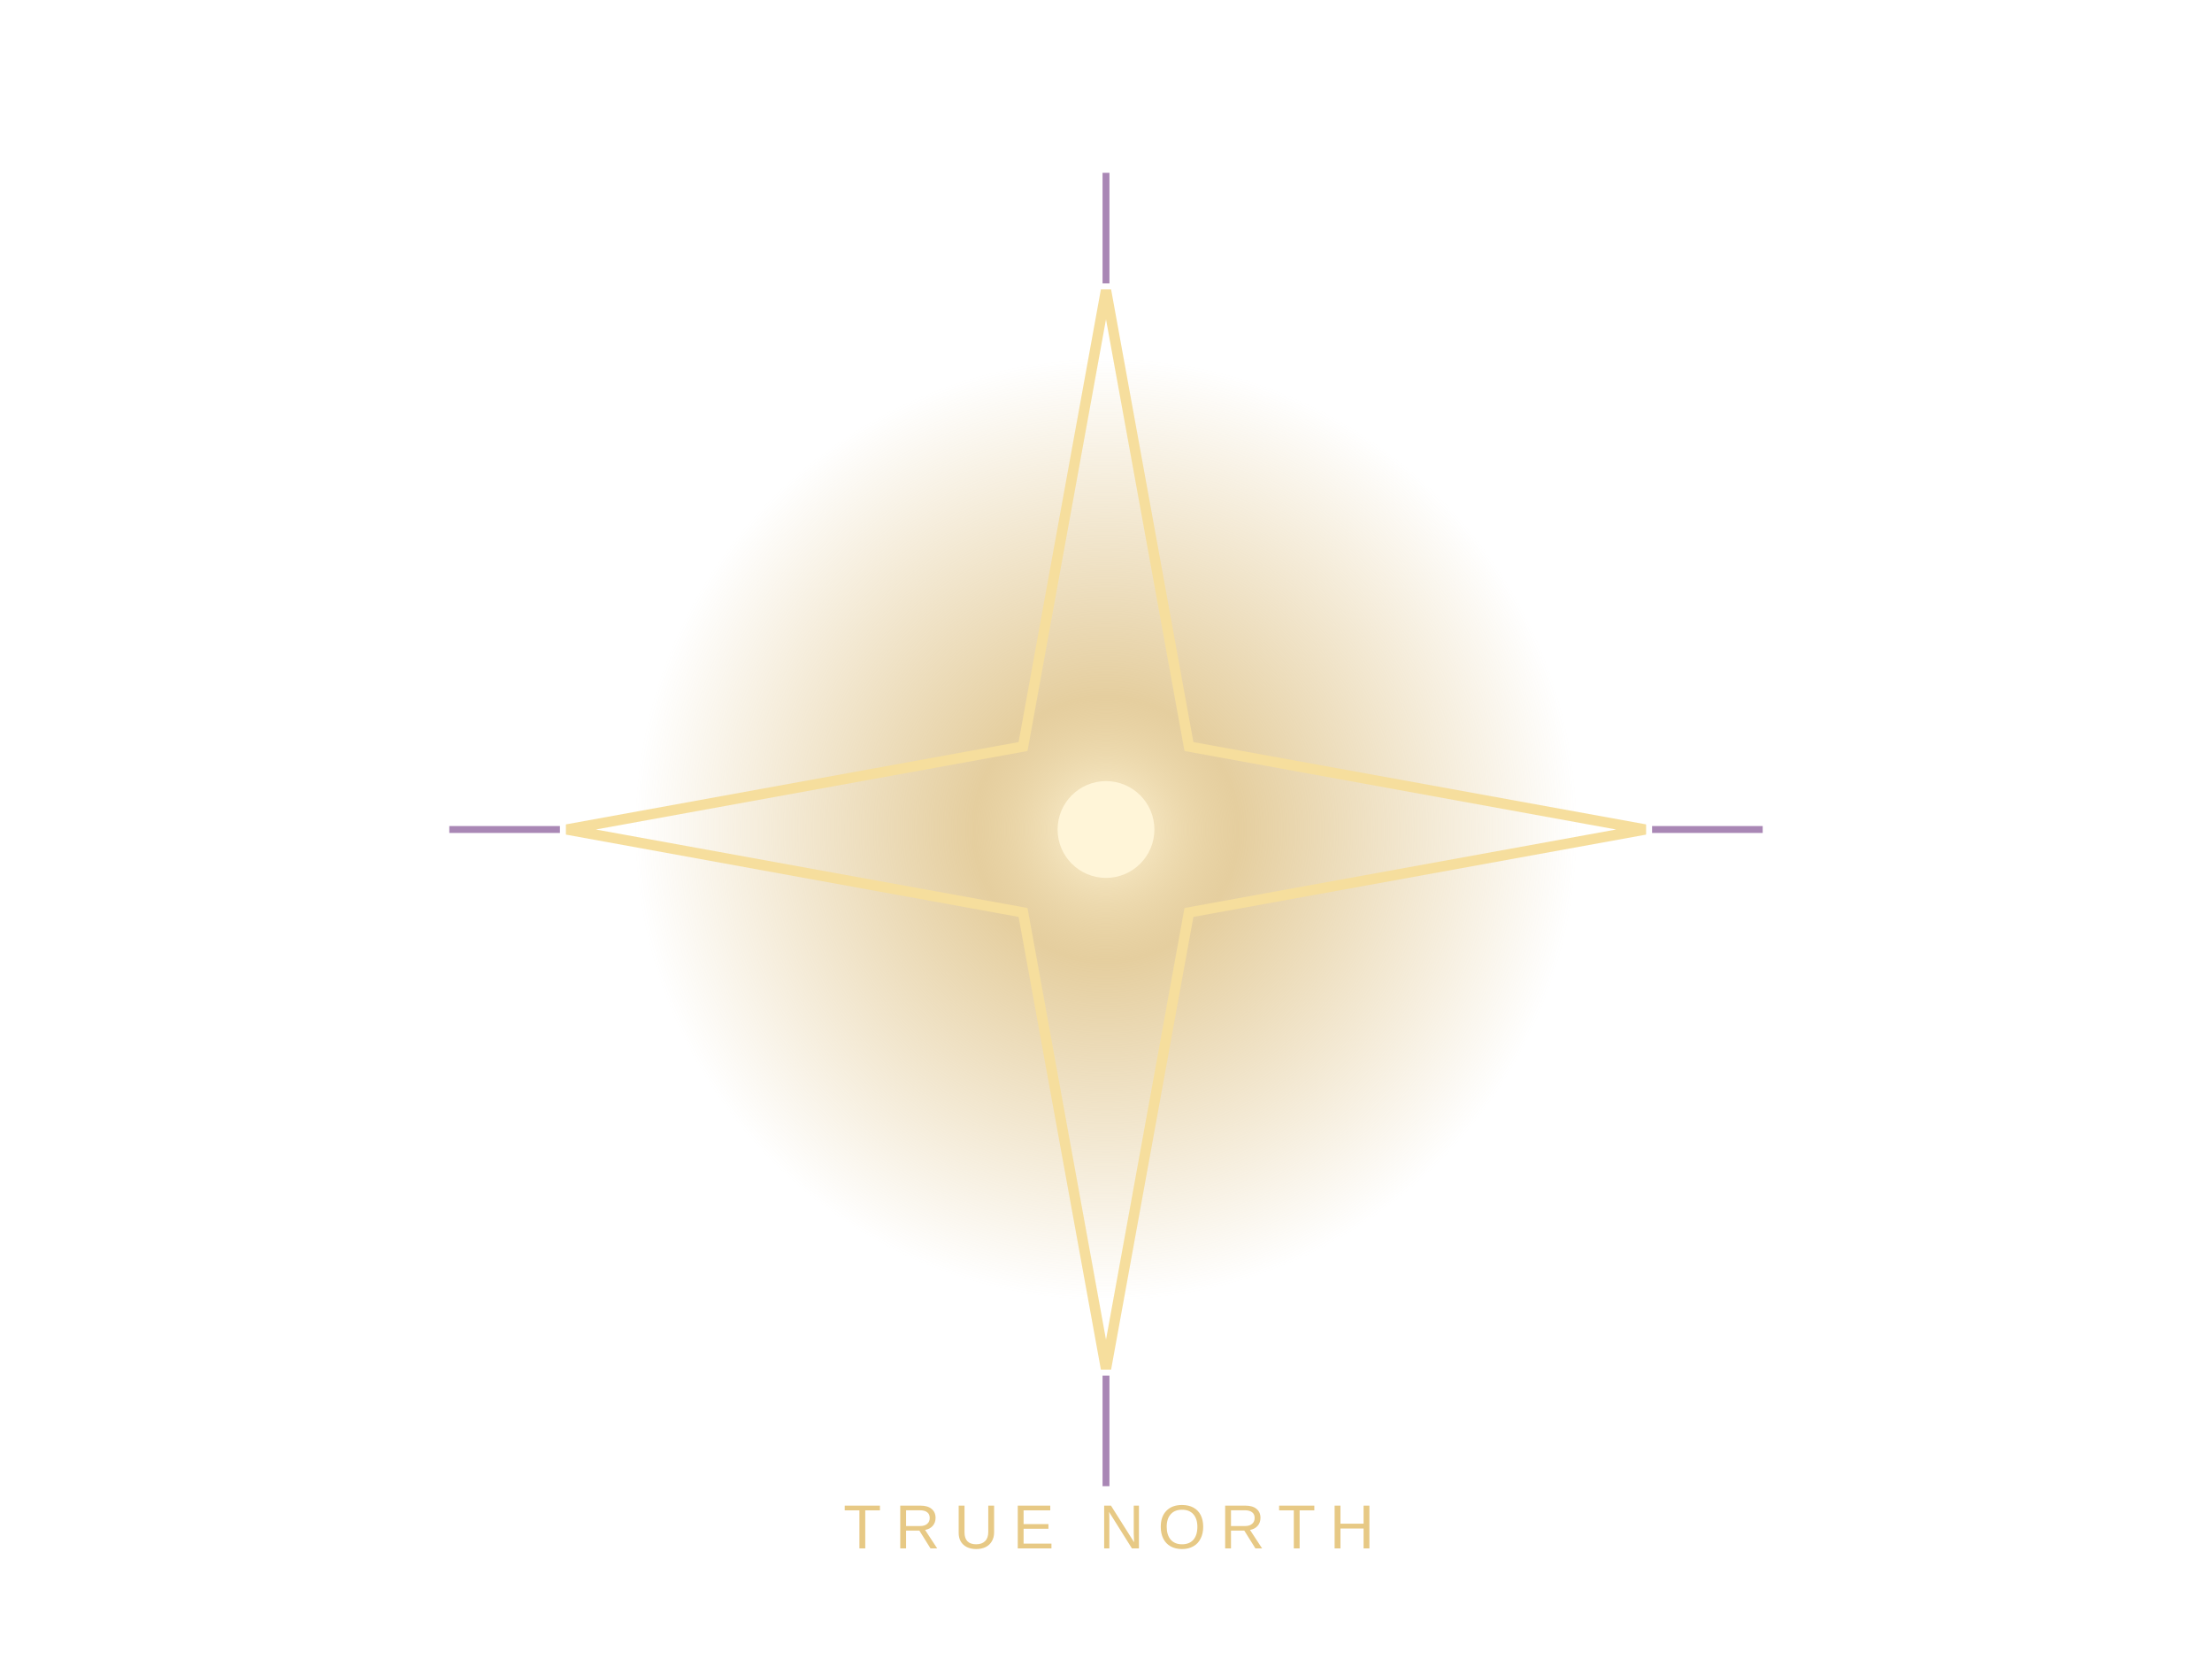
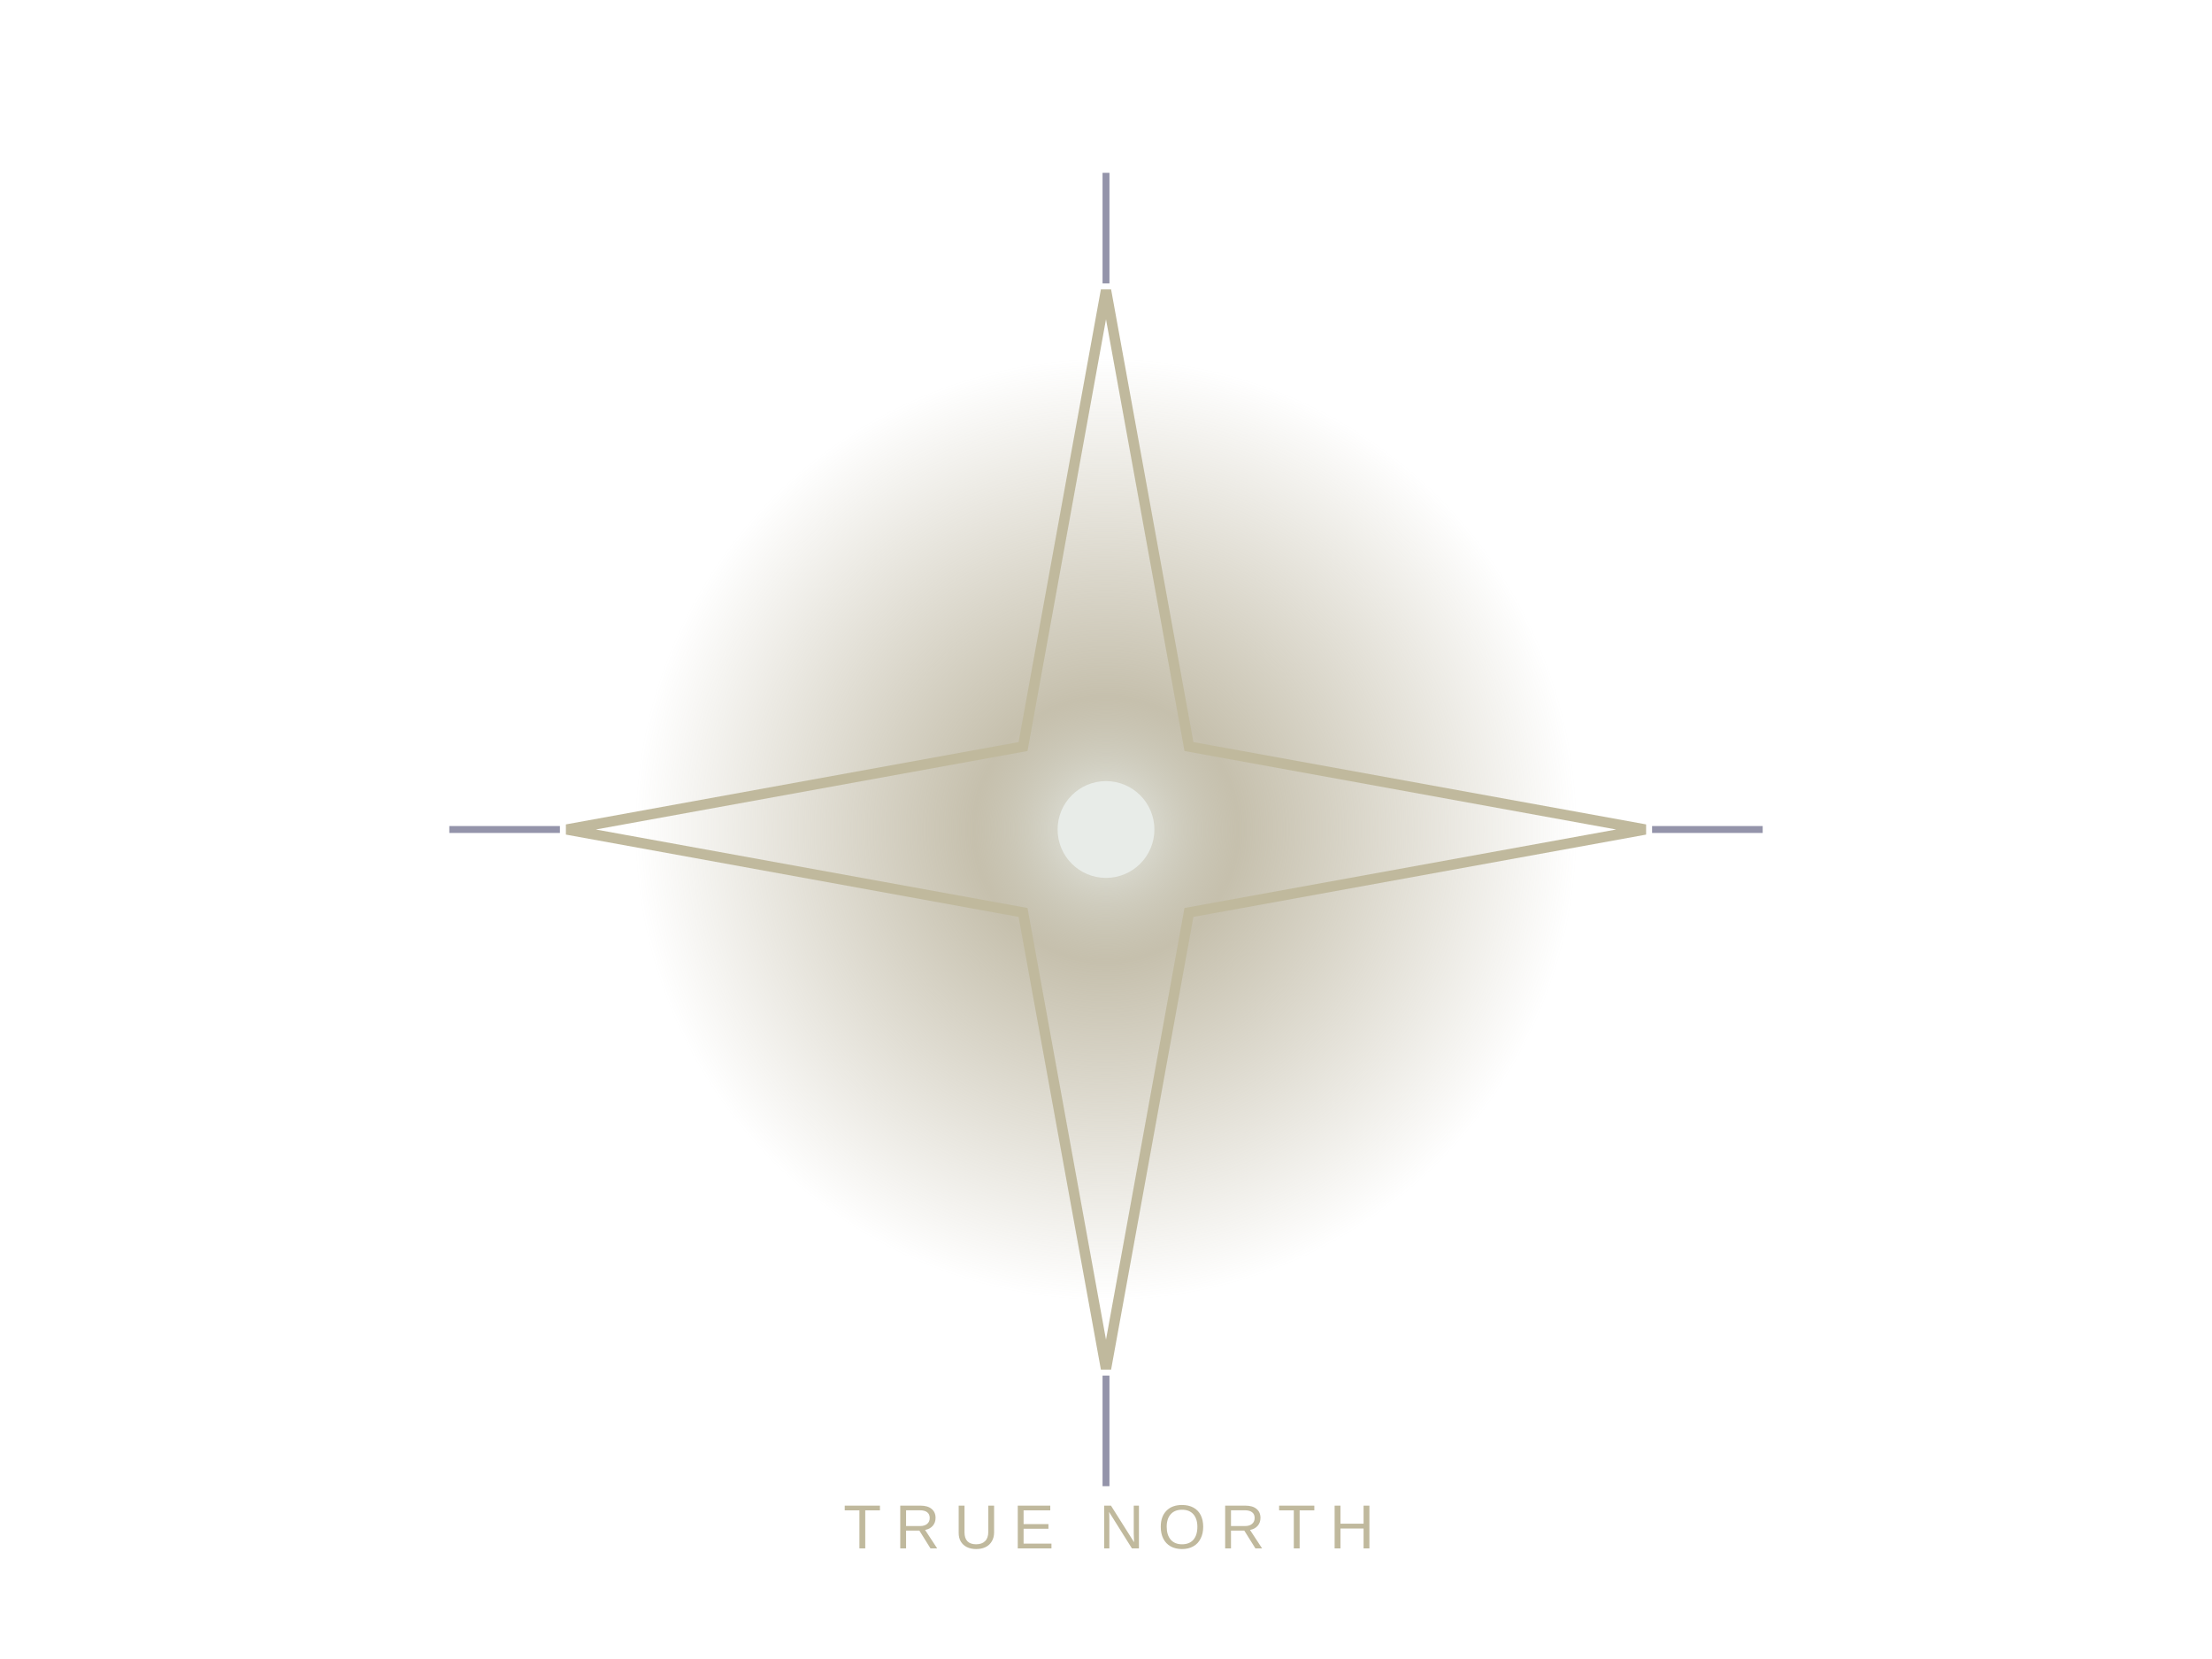
<svg xmlns="http://www.w3.org/2000/svg" viewBox="0 0 320 240" fill="none">
  <defs>
    <radialGradient id="star" cx="0" cy="0" r="1" gradientTransform="translate(160 120) rotate(90) scale(68)" gradientUnits="userSpaceOnUse">
-       <stop stop-color="#FFF5D8" />
-       <stop offset=".28" stop-color="#D7B46B" stop-opacity=".65" />
-       <stop offset="1" stop-color="#D7B46B" stop-opacity="0" />
+       <stop stop-color="#E8ECE8" />
+       <stop offset=".28" stop-color="#A79E81" stop-opacity=".65" />
+       <stop offset="1" stop-color="#A79E81" stop-opacity="0" />
    </radialGradient>
  </defs>
  <circle cx="160" cy="120" r="70" fill="url(#star)" />
-   <path d="m160 42 12 66 66 12-66 12-12 66-12-66-66-12 66-12 12-66Z" stroke="#F6DE9D" stroke-width="1.5" />
-   <path d="M160 25v16M160 199v16M65 120h16M239 120h16" stroke="#A987B5" />
-   <circle cx="160" cy="120" r="7" fill="#FFF5D8" />
-   <text x="122" y="224" fill="#E7C985" font-family="Arial" font-size="9" letter-spacing="2">TRUE NORTH</text>
+   <path d="m160 42 12 66 66 12-66 12-12 66-12-66-66-12 66-12 12-66Z" stroke="#C0B99D" stroke-width="1.5" />
+   <path d="M160 25v16M160 199v16M65 120h16M239 120h16" stroke="#9494AA" />
+   <circle cx="160" cy="120" r="7" fill="#E8ECE8" />
+   <text x="122" y="224" fill="#C0B99D" font-family="Arial" font-size="9" letter-spacing="2">TRUE NORTH</text>
</svg>
